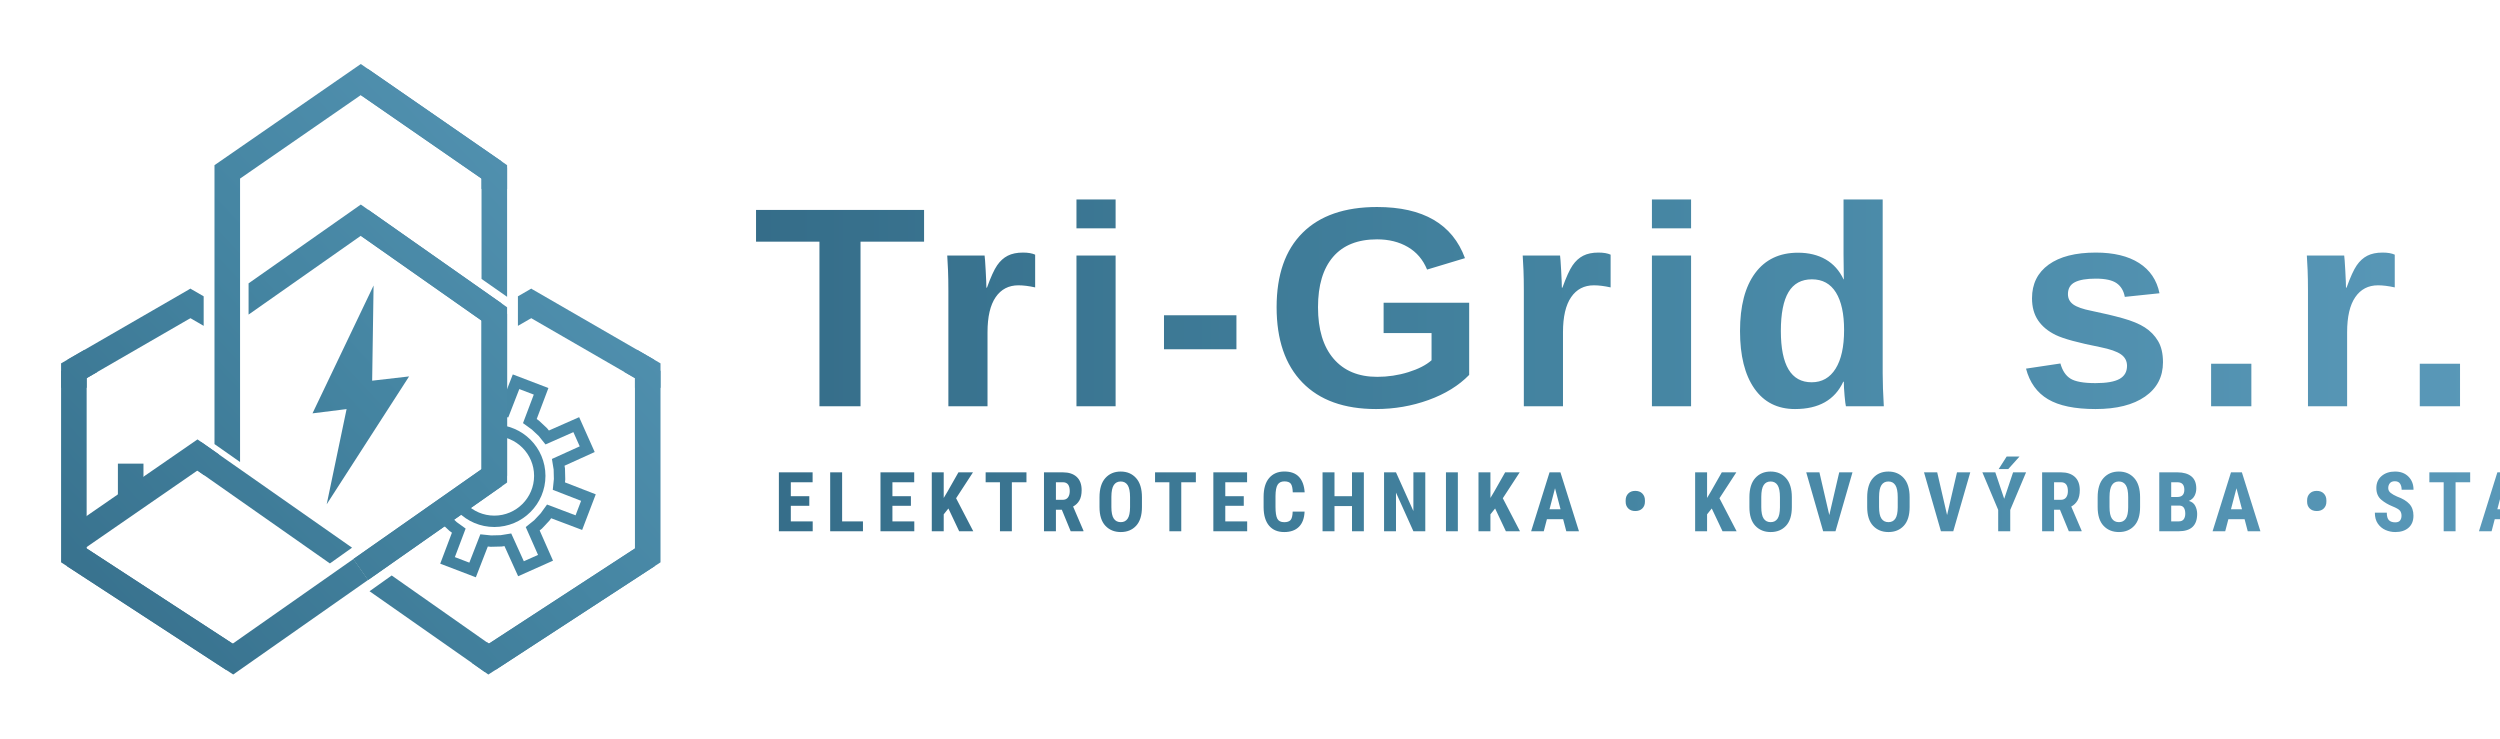
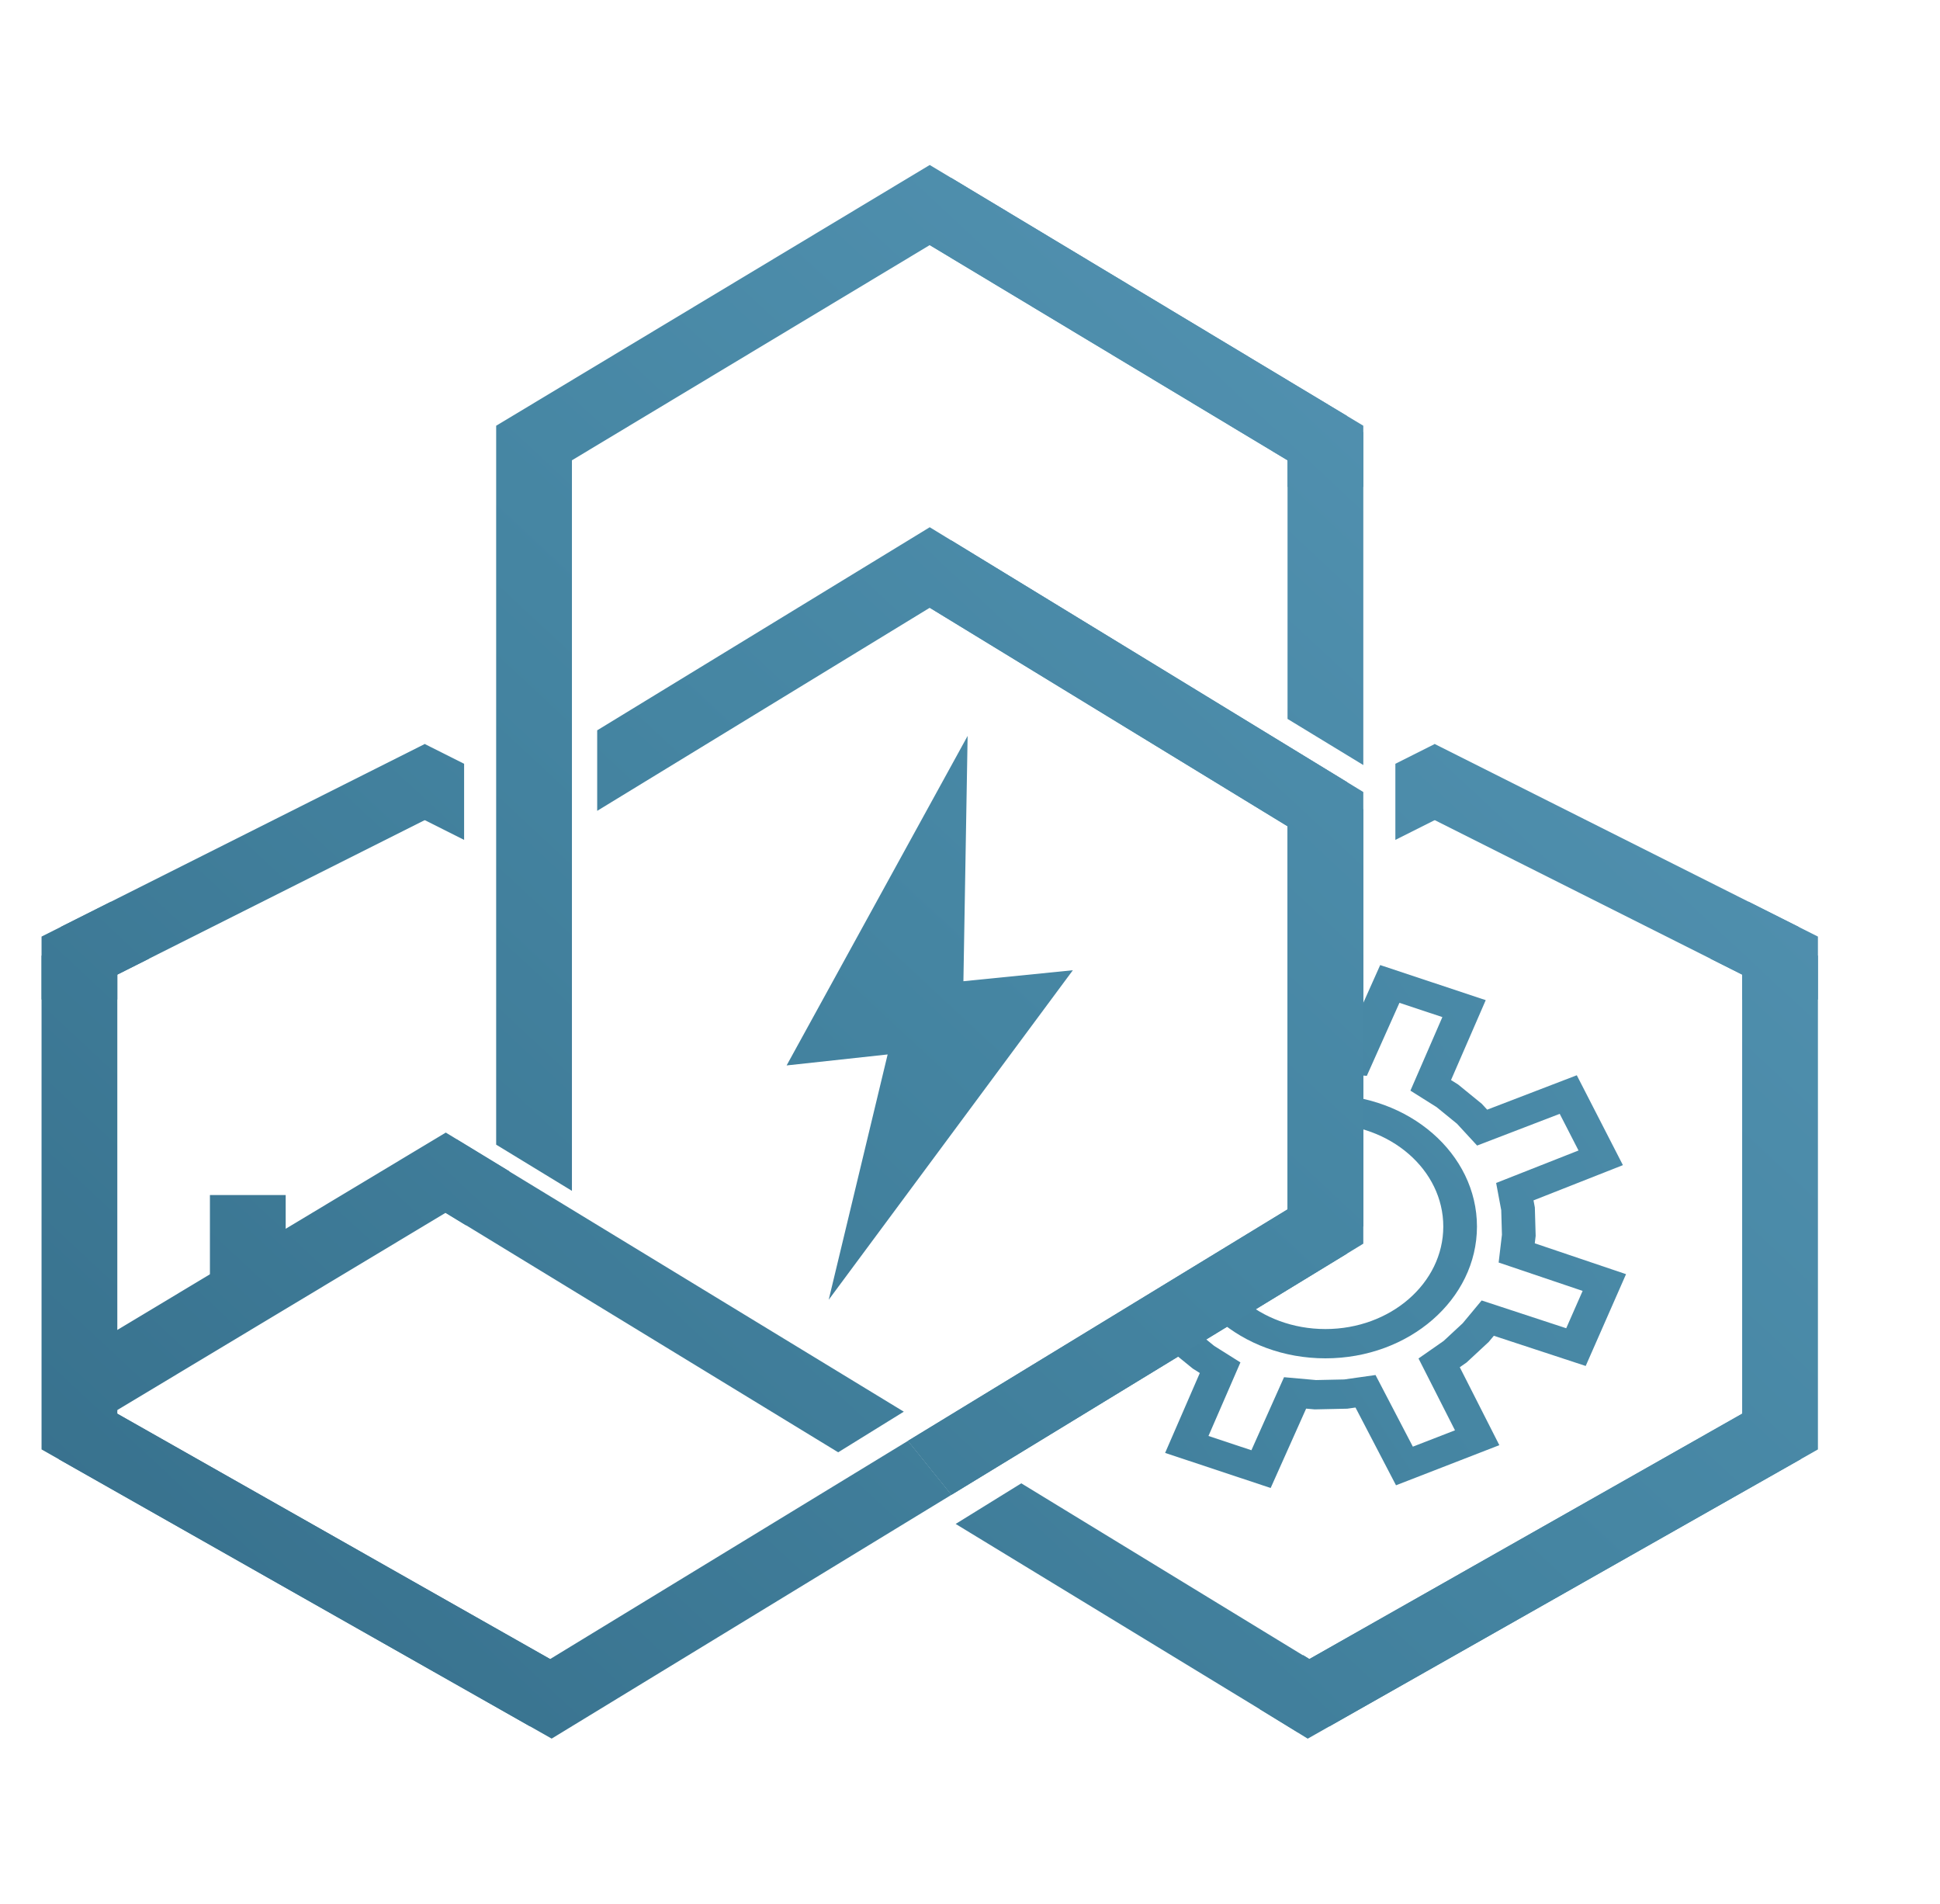
- <svg xmlns="http://www.w3.org/2000/svg" viewBox="0 0 1760 520" role="img" aria-labelledby="logoTitle logoDescription">
+ <svg xmlns="http://www.w3.org/2000/svg" viewBox="0 0 530 520" role="img" aria-labelledby="emblemTitle emblemDescription">
  <defs>
    <linearGradient id="triGridPngBlue" gradientUnits="userSpaceOnUse" x1="0" y1="430" x2="460" y2="0">
-       <stop offset="0%" stop-color="#356D89" />
-       <stop offset="50%" stop-color="#4585A2" />
-       <stop offset="100%" stop-color="#5998B8" />
-     </linearGradient>
-     <linearGradient id="wordmarkBlue" gradientUnits="userSpaceOnUse" x1="530" y1="0" x2="1745" y2="0">
      <stop offset="0%" stop-color="#356D89" />
      <stop offset="50%" stop-color="#4585A2" />
      <stop offset="100%" stop-color="#5998B8" />
    </linearGradient>
    <clipPath id="cutDarkGreenAtLeft">
      <rect x="151" y="0" width="309" height="430" />
    </clipPath>
    <clipPath id="cutDarkBlueAboveBlue">
      <polygon points="0,0 460,0 460,501.1 0,178.6" />
    </clipPath>
    <clipPath id="leftRoofVerticalInnerEnd">
      <rect x="0" y="0" width="110.534" height="430" />
    </clipPath>
    <clipPath id="leftRoofRightHalfBothVerticalEnds">
      <rect x="109.534" y="0" width="9.851" height="430" />
    </clipPath>
    <clipPath id="rightRoofVerticalInnerEnd">
      <rect x="349.466" y="0" width="110.534" height="430" />
    </clipPath>
    <clipPath id="rightRoofLeftHalfVerticalEnd">
      <rect x="340.615" y="0" width="9.851" height="430" />
    </clipPath>
    <clipPath id="engineeringInsideRightField">
      <polygon points="324,176 342,164 432,216 432,346 320,419 230,355.9 324,290" />
    </clipPath>
  </defs>
  <g transform="translate(24 45)">
-     <g data-symbol="engineering-cog" fill="none" stroke="url(#triGridPngBlue)" stroke-width="8" stroke-linejoin="miter" clip-path="url(#engineeringInsideRightField)">
-       <g transform="translate(-2 -14)" stroke="url(#triGridPngBlue)">
-         <g transform="rotate(13 326 304)">
-           <path id="engineeringGearOutline" d="M318.0,258.7 L322.8,258.1 L326.0,236.0 L344.7,238.6 L341.7,260.8 L346.2,262.7 L352.4,266.3 L356.2,269.3 L374.1,255.9 L385.5,271.0 L367.7,284.6 L369.5,289.0 L371.3,296.0 L371.9,300.8 L394.0,304.0 L391.4,322.7 L369.2,319.7 L367.3,324.2 L363.7,330.4 L360.7,334.2 L374.1,352.1 L359.0,363.5 L345.4,345.7 L341.0,347.5 L334.0,349.3 L329.2,349.9 L326.0,372.0 L307.3,369.4 L310.3,347.2 L305.8,345.3 L299.6,341.7 L295.8,338.7 L277.9,352.1 L266.5,337.0 L284.3,323.4 L282.5,319.0 L280.7,312.0 L280.1,307.2 L258.0,304.0 L260.6,285.3 L282.8,288.3 L284.7,283.8 L288.3,277.6 L291.3,273.8 L277.9,255.9 L293.0,244.5 L306.6,262.3 L311.0,260.5 Z" />
+     <g transform="translate(230 0) scale(1.15 1) translate(-230 0)">
+       <g data-symbol="engineering-cog" fill="none" stroke="url(#triGridPngBlue)" stroke-width="8" stroke-linejoin="miter" clip-path="url(#engineeringInsideRightField)">
+         <g transform="translate(-2 -14)" stroke="url(#triGridPngBlue)">
+           <g transform="rotate(13 326 304)">
+             <path id="engineeringGearOutline" d="M318.0,258.7 L322.8,258.1 L326.0,236.0 L344.7,238.6 L341.7,260.8 L346.2,262.7 L352.4,266.3 L356.2,269.3 L374.1,255.9 L385.5,271.0 L367.7,284.6 L369.5,289.0 L371.3,296.0 L371.9,300.8 L394.0,304.0 L391.4,322.7 L369.2,319.7 L367.3,324.2 L363.7,330.4 L360.7,334.2 L374.1,352.1 L359.0,363.5 L345.4,345.7 L341.0,347.5 L334.0,349.3 L329.2,349.9 L326.0,372.0 L307.3,369.4 L310.3,347.2 L305.8,345.3 L299.6,341.7 L295.8,338.7 L277.9,352.1 L266.5,337.0 L284.3,323.4 L282.5,319.0 L280.7,312.0 L280.1,307.2 L258.0,304.0 L260.6,285.3 L282.8,288.3 L284.7,283.8 L288.3,277.6 L291.3,273.8 L277.9,255.9 L293.0,244.5 L306.6,262.3 L311.0,260.5 Z" />
+           </g>
+           <circle cx="326" cy="304" r="32" />
        </g>
-         <circle cx="326" cy="304" r="32" />
      </g>
+       <g fill="none" stroke-width="18" stroke-linecap="butt" stroke-linejoin="miter">
+         <path data-segment="UM-M-left-and-roof" d="M136 290 V76 L230 11 L324 76" stroke="url(#triGridPngBlue)" clip-path="url(#cutDarkBlueAboveBlue)" />
+         <path data-segment="UM-a" d="M230 11 L324 76 V88" stroke="url(#triGridPngBlue)" />
+         <polygon data-segment="UM-b" points="318,76 330,76 330,158.193 318,149.793" fill="url(#triGridPngBlue)" stroke="url(#triGridPngBlue)" stroke-width="6" />
+         <path data-segment="M-a" d="M136 176 L230 110 L324 176" stroke="url(#triGridPngBlue)" clip-path="url(#cutDarkGreenAtLeft)" />
+         <path data-segment="M-b" d="M230 110 L324 176 V290" stroke="url(#triGridPngBlue)" />
+         <path data-segment="M-c" d="M324 176 V290 L230 355.9" stroke="url(#triGridPngBlue)" />
+         <path data-segment="M-d" d="M324 290 L230 355.9" stroke="url(#triGridPngBlue)" />
+         <path data-segment="M-chimney" d="M68 307.8 V281.4" stroke="url(#triGridPngBlue)" />
+         <path data-segment="M-roof-left" d="M28 335.4 L115 275.3 L125 282.3" stroke="url(#triGridPngBlue)" />
+         <polygon data-segment="M-e" points="118.4,270.4 218.637,340.59 208.237,347.99 111.6,280.2" fill="url(#triGridPngBlue)" stroke="url(#triGridPngBlue)" stroke-width="6" />
+         <path data-segment="L-a-corner" d="M40 209.067 L28 216 V228" stroke="url(#triGridPngBlue)" />
+         <path data-segment="L-roof-left" d="M114.537 166.001 L28 216" stroke="url(#triGridPngBlue)" clip-path="url(#leftRoofVerticalInnerEnd)" />
+         <path data-segment="L-roof-right" d="M123.888 176.607 L105.532 166.001" stroke="url(#triGridPngBlue)" clip-path="url(#leftRoofRightHalfBothVerticalEnds)" />
+         <path data-segment="L-b" d="M28 216 V346 L140 419" stroke="url(#triGridPngBlue)" />
+         <path data-segment="L-c" d="M28 346 L140 419 L230 355.9" stroke="url(#triGridPngBlue)" />
+         <path data-segment="R-a-corner" d="M420 209.067 L432 216 V228" stroke="url(#triGridPngBlue)" />
+         <path data-segment="R-roof-left" d="M336.112 176.607 L354.468 166.001" stroke="url(#triGridPngBlue)" clip-path="url(#rightRoofLeftHalfVerticalEnd)" />
+         <path data-segment="R-roof-right" d="M345.463 166.001 L432 216" stroke="url(#triGridPngBlue)" clip-path="url(#rightRoofVerticalInnerEnd)" />
+         <path data-segment="R-b" d="M432 216 V346 L320 419" stroke="url(#triGridPngBlue)" />
+         <path data-segment="R-c" d="M432 346 L320 419 L313.5 414.4" stroke="url(#triGridPngBlue)" />
+         <polygon data-segment="R-d" points="323.4,414.1 251.761,363.811 241.361,371.211 316.6,423.9" fill="url(#triGridPngBlue)" stroke="url(#triGridPngBlue)" stroke-width="6" />
+       </g>
+       <polygon data-symbol="flash" points="239,156 196,246 220,243 206,310 264,220 238,223" fill="url(#triGridPngBlue)" />
    </g>
-     <g fill="none" stroke-width="18" stroke-linecap="butt" stroke-linejoin="miter">
-       <path data-segment="UM-M-left-and-roof" d="M136 290 V76 L230 11 L324 76" stroke="url(#triGridPngBlue)" clip-path="url(#cutDarkBlueAboveBlue)" />
-       <path data-segment="UM-a" d="M230 11 L324 76 V88" stroke="url(#triGridPngBlue)" />
-       <polygon data-segment="UM-b" points="318,76 330,76 330,158.193 318,149.793" fill="url(#triGridPngBlue)" stroke="url(#triGridPngBlue)" stroke-width="6" />
-       <path data-segment="M-a" d="M136 176 L230 110 L324 176" stroke="url(#triGridPngBlue)" clip-path="url(#cutDarkGreenAtLeft)" />
-       <path data-segment="M-b" d="M230 110 L324 176 V290" stroke="url(#triGridPngBlue)" />
-       <path data-segment="M-c" d="M324 176 V290 L230 355.9" stroke="url(#triGridPngBlue)" />
-       <path data-segment="M-d" d="M324 290 L230 355.9" stroke="url(#triGridPngBlue)" />
-       <path data-segment="M-chimney" d="M68 307.8 V281.4" stroke="url(#triGridPngBlue)" />
-       <path data-segment="M-roof-left" d="M28 335.4 L115 275.3 L125 282.3" stroke="url(#triGridPngBlue)" />
-       <polygon data-segment="M-e" points="118.4,270.4 218.637,340.59 208.237,347.99 111.6,280.2" fill="url(#triGridPngBlue)" stroke="url(#triGridPngBlue)" stroke-width="6" />
-       <path data-segment="L-a-corner" d="M40 209.067 L28 216 V228" stroke="url(#triGridPngBlue)" />
-       <path data-segment="L-roof-left" d="M114.537 166.001 L28 216" stroke="url(#triGridPngBlue)" clip-path="url(#leftRoofVerticalInnerEnd)" />
-       <path data-segment="L-roof-right" d="M123.888 176.607 L105.532 166.001" stroke="url(#triGridPngBlue)" clip-path="url(#leftRoofRightHalfBothVerticalEnds)" />
-       <path data-segment="L-b" d="M28 216 V346 L140 419" stroke="url(#triGridPngBlue)" />
-       <path data-segment="L-c" d="M28 346 L140 419 L230 355.9" stroke="url(#triGridPngBlue)" />
-       <path data-segment="R-a-corner" d="M420 209.067 L432 216 V228" stroke="url(#triGridPngBlue)" />
-       <path data-segment="R-roof-left" d="M336.112 176.607 L354.468 166.001" stroke="url(#triGridPngBlue)" clip-path="url(#rightRoofLeftHalfVerticalEnd)" />
-       <path data-segment="R-roof-right" d="M345.463 166.001 L432 216" stroke="url(#triGridPngBlue)" clip-path="url(#rightRoofVerticalInnerEnd)" />
-       <path data-segment="R-b" d="M432 216 V346 L320 419" stroke="url(#triGridPngBlue)" />
-       <path data-segment="R-c" d="M432 346 L320 419 L313.5 414.4" stroke="url(#triGridPngBlue)" />
-       <polygon data-segment="R-d" points="323.4,414.1 251.761,363.811 241.361,371.211 316.6,423.9" fill="url(#triGridPngBlue)" stroke="url(#triGridPngBlue)" stroke-width="6" />
-     </g>
-     <polygon data-symbol="flash" points="239,156 196,246 220,243 206,310 264,220 238,223" fill="url(#triGridPngBlue)" />
-   </g>
-   <g fill="url(#wordmarkBlue)" text-anchor="start">
-     <text x="530" y="286" font-family="Arial, Helvetica, sans-serif" font-size="200.88" font-weight="700" letter-spacing="12" textLength="1200" lengthAdjust="spacing">Tri-Grid s.r.o.</text>
-     <text x="545" y="374" font-family="Arial Narrow, Roboto Condensed, Arial, sans-serif" font-size="58.32" font-weight="700" letter-spacing="7.5" textLength="1200" lengthAdjust="spacing">ELEKTROTECHNIKA • KOVOVÝROBA • STAVEBNICTVÍ</text>
  </g>
</svg>
